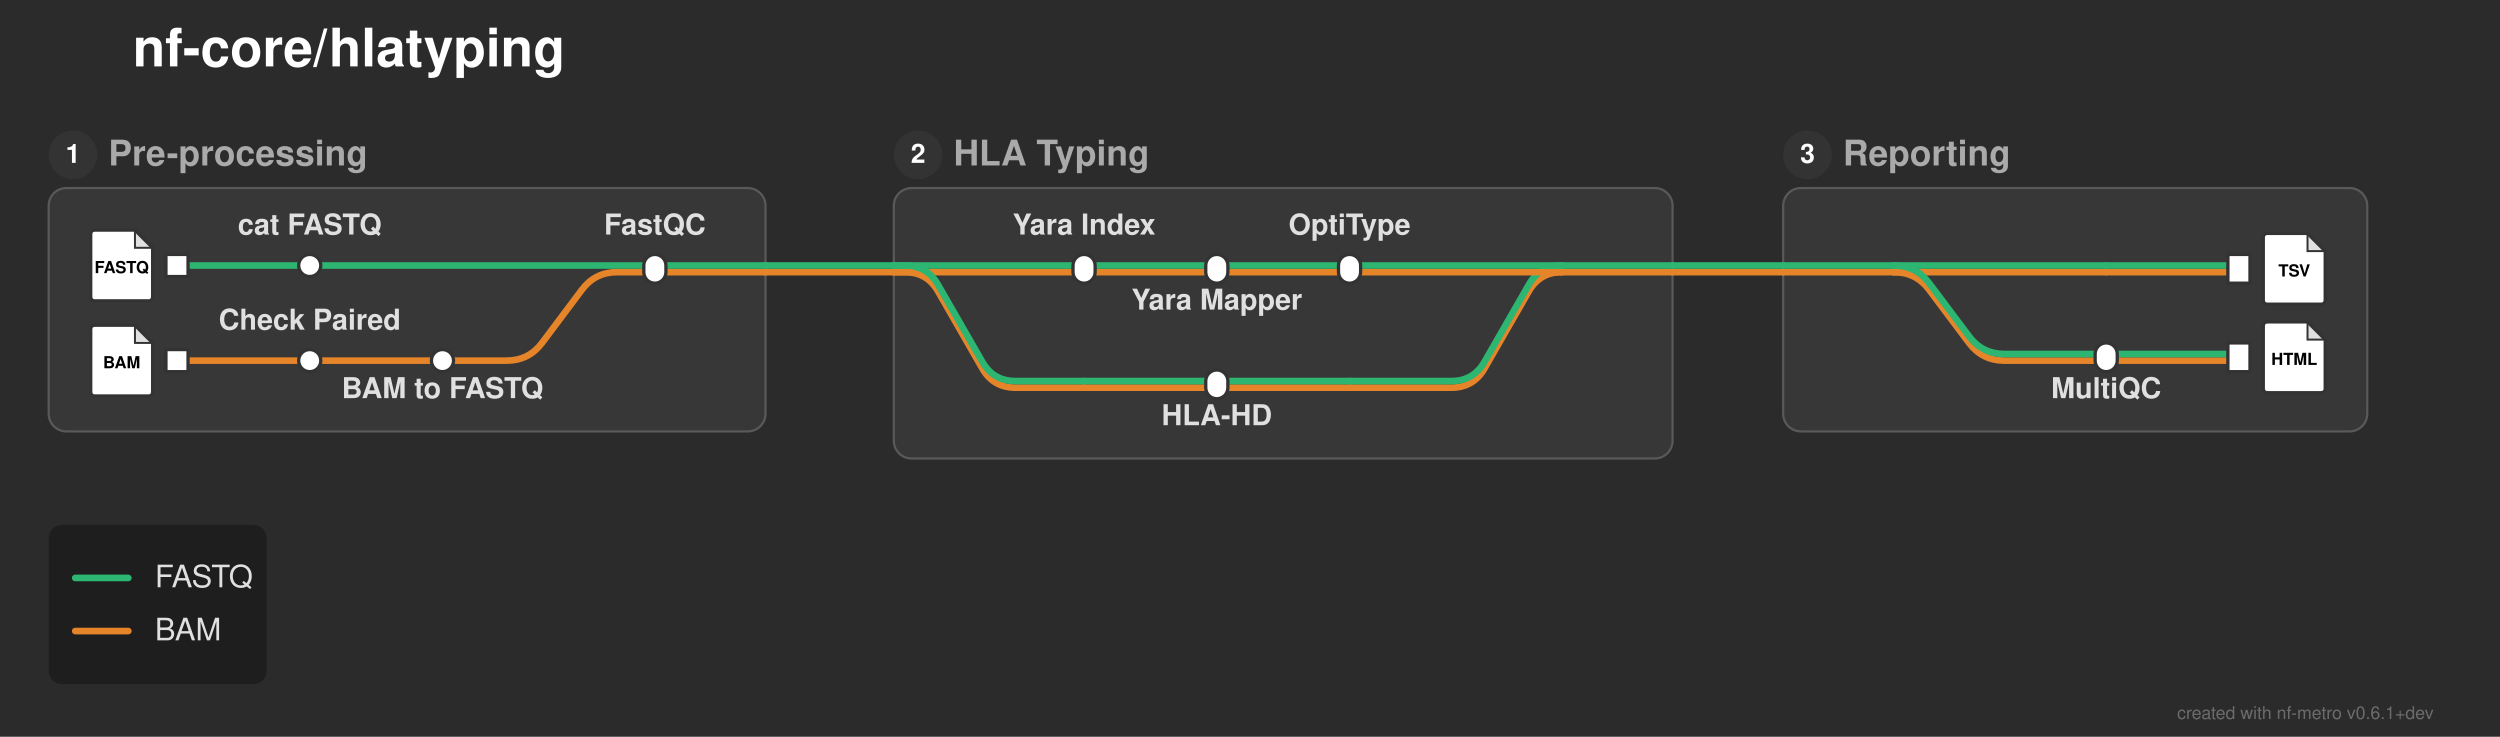
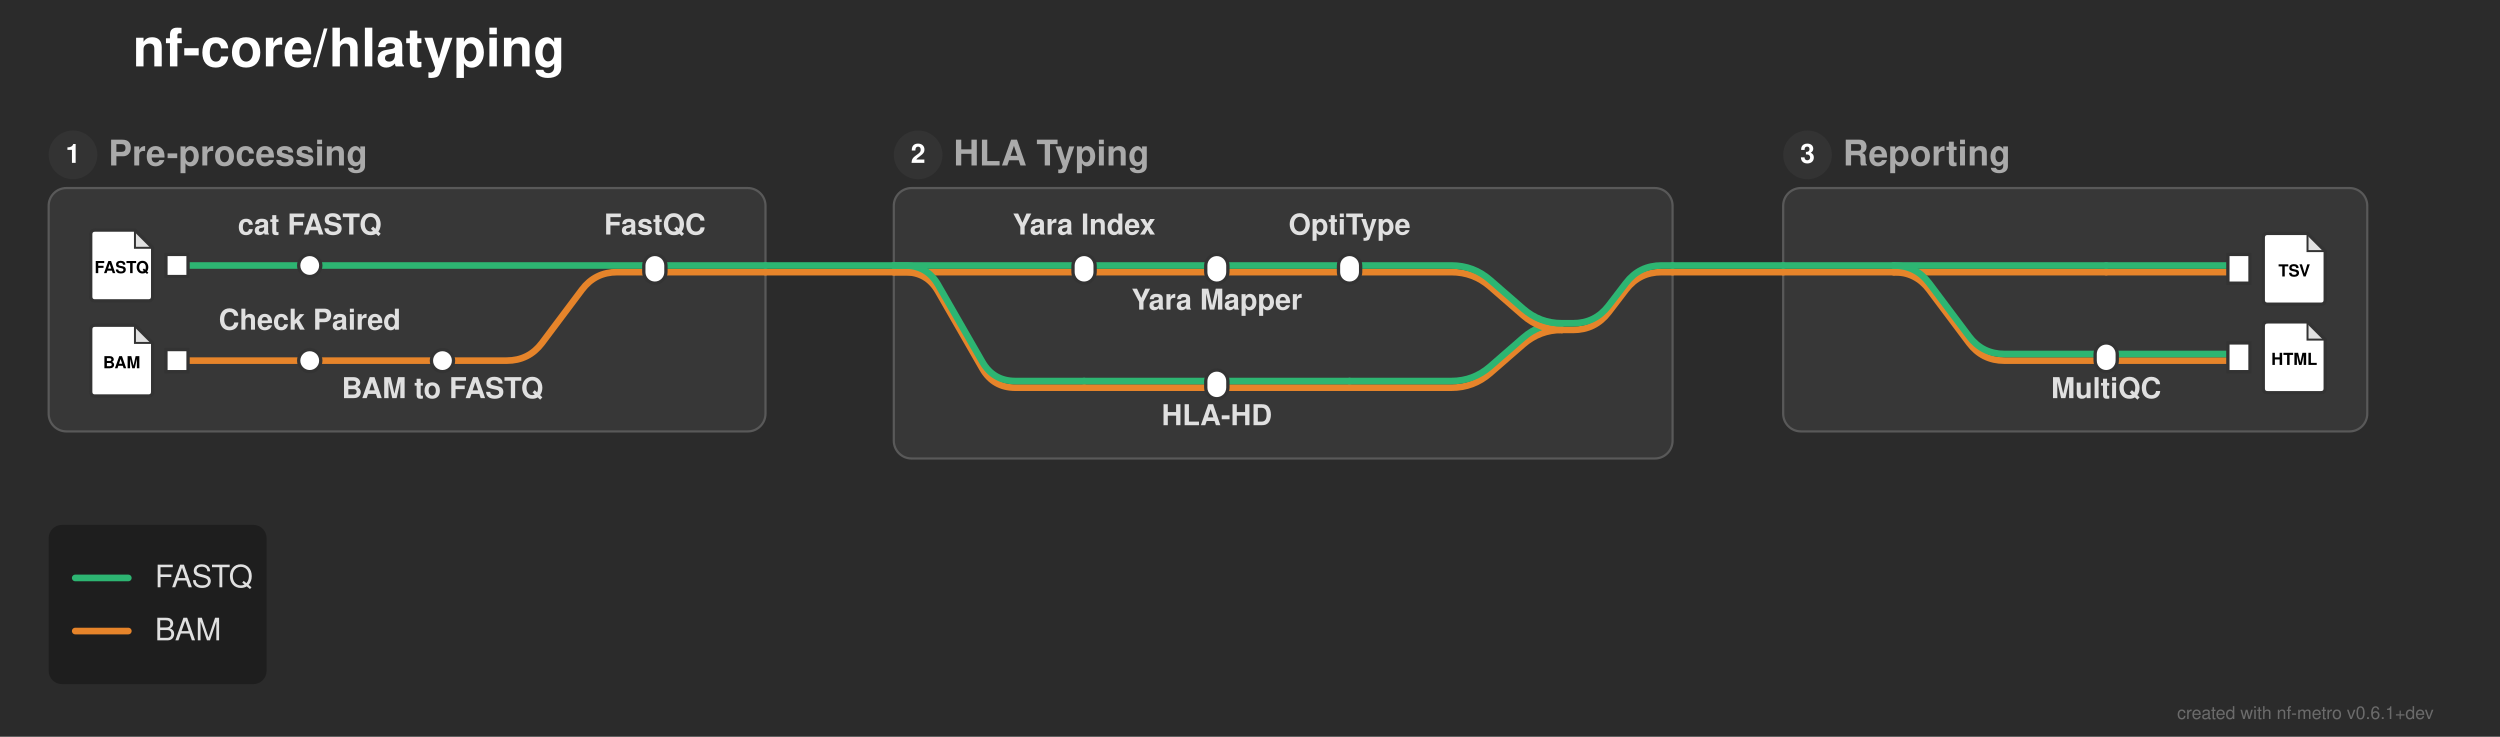
<svg xmlns="http://www.w3.org/2000/svg" width="1130" height="333" viewBox="0 0 1130 333">
  <defs>
</defs>
  <rect x="0" y="0" width="1130" height="333" fill="#2b2b2b" />
  <text x="60.0" y="30.0" font-size="24.0" fill="#ffffff" font-family="'Helvetica Neue', Helvetica, Arial, sans-serif" font-weight="bold" class="nf-metro-title">nf-core/hlatyping</text>
  <rect x="22.0" y="85.0" width="324.0" height="110.0" rx="8" ry="8" fill="#373737" stroke="#595959" stroke-width="1.0" />
  <circle cx="33.0" cy="70.0" r="11" fill="#333333" class="nf-metro-section-num-circle" />
  <text x="33.0" y="70.0" font-size="12" fill="#ffffff" font-family="'Helvetica Neue', Helvetica, Arial, sans-serif" font-weight="bold" text-anchor="middle" dy="0.3em">1</text>
  <text x="49.0" y="70.0" font-size="16.0" fill="#aaaaaa" font-family="'Helvetica Neue', Helvetica, Arial, sans-serif" font-weight="bold" dy="0.3em" class="nf-metro-section-label">Pre-processing</text>
  <rect x="404.0" y="85.0" width="352.0" height="122.233" rx="8" ry="8" fill="#373737" stroke="#595959" stroke-width="1.0" />
  <circle cx="415.0" cy="70.0" r="11" fill="#333333" class="nf-metro-section-num-circle" />
  <text x="415.0" y="70.0" font-size="12" fill="#ffffff" font-family="'Helvetica Neue', Helvetica, Arial, sans-serif" font-weight="bold" text-anchor="middle" dy="0.3em">2</text>
  <text x="431.0" y="70.0" font-size="16.0" fill="#aaaaaa" font-family="'Helvetica Neue', Helvetica, Arial, sans-serif" font-weight="bold" dy="0.3em" class="nf-metro-section-label">HLA Typing</text>
  <rect x="806.0" y="85.0" width="264.0" height="110.0" rx="8" ry="8" fill="#373737" stroke="#595959" stroke-width="1.0" />
  <circle cx="817.0" cy="70.0" r="11" fill="#333333" class="nf-metro-section-num-circle" />
  <text x="817.0" y="70.0" font-size="12" fill="#ffffff" font-family="'Helvetica Neue', Helvetica, Arial, sans-serif" font-weight="bold" text-anchor="middle" dy="0.3em">3</text>
  <text x="833.0" y="70.0" font-size="16.0" fill="#aaaaaa" font-family="'Helvetica Neue', Helvetica, Arial, sans-serif" font-weight="bold" dy="0.3em" class="nf-metro-section-label">Reporting</text>
  <path d="M490.0,175.233 L550.0,175.233" stroke="#e6842a" stroke-width="3.0" stroke-linecap="round" />
  <path d="M550.0,175.233 L610.0,175.233" stroke="#e6842a" stroke-width="3.0" stroke-linecap="round" />
-   <path d="M610.0,175.233 L656.0,175.233 Q666.0,175.233,670.98,166.562 L691.02,131.672 Q696.0,123.0,706.0,123.0 L706.0,123.0" stroke="#e6842a" stroke-width="3.0" fill="none" stroke-linecap="round" stroke-linejoin="round" />
+   <path d="M610.0,175.233 L656.0,175.233 Q666.0,175.233,673.542,168.667 L688.458,155.683 Q696.0,149.117,706.0,149.117 L706.0,149.117" stroke="#e6842a" stroke-width="3.0" fill="none" stroke-linecap="round" stroke-linejoin="round" />
  <path d="M490.0,172.233 L550.0,172.233" stroke="#2db572" stroke-width="3.0" stroke-linecap="round" />
  <path d="M550.0,172.233 L610.0,172.233" stroke="#2db572" stroke-width="3.0" stroke-linecap="round" />
-   <path d="M610.0,172.233 L656.0,172.233 Q666.0,172.233,670.98,163.562 L691.02,128.672 Q696.0,120.0,706.0,120.0 L706.0,120.0" stroke="#2db572" stroke-width="3.0" fill="none" stroke-linecap="round" stroke-linejoin="round" />
+   <path d="M610.0,172.233 L656.0,172.233 Q666.0,172.233,673.542,165.667 L688.458,152.683 Q696.0,146.117,706.0,146.117 L706.0,146.117" stroke="#2db572" stroke-width="3.0" fill="none" stroke-linecap="round" stroke-linejoin="round" />
  <path d="M80.0,163.0 L140.0,163.0" stroke="#e6842a" stroke-width="3.0" stroke-linecap="round" />
  <path d="M140.0,163.0 L200.0,163.0" stroke="#e6842a" stroke-width="3.0" stroke-linecap="round" />
  <path d="M200.0,163.0 L229.0,163.0 Q239.0,163.0,245.0,155.0 L263.0,131.0 Q269.0,123.0,279.0,123.0 L296.0,123.0" stroke="#e6842a" stroke-width="3.0" fill="none" stroke-linecap="round" stroke-linejoin="round" />
  <path d="M952.0,163.0 L1012.0,163.0" stroke="#e6842a" stroke-width="3.0" stroke-linecap="round" />
  <path d="M952.0,160.0 L1012.0,160.0" stroke="#2db572" stroke-width="3.0" stroke-linecap="round" />
+   <path d="M706.0,149.117 L711.0,149.117 Q721.0,149.117,727.08,141.177 L734.92,130.939 Q741.0,123.0,751.0,123.0 L756.0,123.0" stroke="#e6842a" stroke-width="3.0" fill="none" stroke-linecap="round" stroke-linejoin="round" />
+   <path d="M706.0,146.117 L711.0,146.117 Q721.0,146.117,727.08,138.177 L734.92,127.939 Q741.0,120.0,751.0,120.0 L756.0,120.0" stroke="#2db572" stroke-width="3.0" fill="none" stroke-linecap="round" stroke-linejoin="round" />
  <path d="M490.0,123.0 L550.0,123.0" stroke="#e6842a" stroke-width="3.0" stroke-linecap="round" />
  <path d="M550.0,123.0 L610.0,123.0" stroke="#e6842a" stroke-width="3.0" stroke-linecap="round" />
-   <path d="M610.0,123.0 L706.0,123.0" stroke="#e6842a" stroke-width="3.0" stroke-linecap="round" />
+   <path d="M610.0,123.0 L656.0,123.0 Q666.0,123.0,673.542,129.566 L688.458,142.55 Q696.0,149.117,706.0,149.117 L706.0,149.117" stroke="#e6842a" stroke-width="3.0" fill="none" stroke-linecap="round" stroke-linejoin="round" />
  <path d="M856.0,123.0 L952.0,123.0" stroke="#e6842a" stroke-width="3.0" stroke-linecap="round" />
  <path d="M952.0,123.0 L1012.0,123.0" stroke="#e6842a" stroke-width="3.0" stroke-linecap="round" />
  <path d="M856.0,123.0 L856.0,123.0 Q866.0,123.0,872.0,131.0 L890.0,155.0 Q896.0,163.0,906.0,163.0 L952.0,163.0" stroke="#e6842a" stroke-width="3.0" fill="none" stroke-linecap="round" stroke-linejoin="round" />
  <path d="M296.0,123.0 L346.0,123.0" stroke="#e6842a" stroke-width="3.0" stroke-linecap="round" />
  <path d="M404.0,123.0 L490.0,123.0" stroke="#e6842a" stroke-width="3.0" stroke-linecap="round" />
  <path d="M404.0,123.0 L409.0,123.0 Q419.0,123.0,423.98,131.672 L444.02,166.562 Q449.0,175.233,459.0,175.233 L490.0,175.233" stroke="#e6842a" stroke-width="3.0" fill="none" stroke-linecap="round" stroke-linejoin="round" />
-   <path d="M706.0,123.0 L756.0,123.0" stroke="#e6842a" stroke-width="3.0" stroke-linecap="round" />
  <path d="M806.0,123.0 L856.0,123.0" stroke="#e6842a" stroke-width="3.0" stroke-linecap="round" />
  <path d="M346.0,123.0 L404.0,123.0" stroke="#e6842a" stroke-width="3.0" stroke-linecap="round" />
  <path d="M756.0,123.0 L806.0,123.0" stroke="#e6842a" stroke-width="3.0" stroke-linecap="round" />
  <path d="M80.0,120.0 L140.0,120.0" stroke="#2db572" stroke-width="3.0" stroke-linecap="round" />
  <path d="M140.0,120.0 L296.0,120.0" stroke="#2db572" stroke-width="3.0" stroke-linecap="round" />
  <path d="M490.0,120.0 L550.0,120.0" stroke="#2db572" stroke-width="3.0" stroke-linecap="round" />
  <path d="M550.0,120.0 L610.0,120.0" stroke="#2db572" stroke-width="3.0" stroke-linecap="round" />
-   <path d="M610.0,120.0 L706.0,120.0" stroke="#2db572" stroke-width="3.0" stroke-linecap="round" />
+   <path d="M610.0,120.0 L656.0,120.0 Q666.0,120.0,673.542,126.566 L688.458,139.55 Q696.0,146.117,706.0,146.117 L706.0,146.117" stroke="#2db572" stroke-width="3.0" fill="none" stroke-linecap="round" stroke-linejoin="round" />
  <path d="M856.0,120.0 L952.0,120.0" stroke="#2db572" stroke-width="3.0" stroke-linecap="round" />
  <path d="M952.0,120.0 L1012.0,120.0" stroke="#2db572" stroke-width="3.0" stroke-linecap="round" />
  <path d="M856.0,120.0 L856.0,120.0 Q866.0,120.0,872.0,128.0 L890.0,152.0 Q896.0,160.0,906.0,160.0 L952.0,160.0" stroke="#2db572" stroke-width="3.0" fill="none" stroke-linecap="round" stroke-linejoin="round" />
  <path d="M296.0,120.0 L346.0,120.0" stroke="#2db572" stroke-width="3.0" stroke-linecap="round" />
  <path d="M404.0,120.0 L490.0,120.0" stroke="#2db572" stroke-width="3.0" stroke-linecap="round" />
  <path d="M404.0,120.0 L409.0,120.0 Q419.0,120.0,423.98,128.672 L444.02,163.562 Q449.0,172.233,459.0,172.233 L490.0,172.233" stroke="#2db572" stroke-width="3.0" fill="none" stroke-linecap="round" stroke-linejoin="round" />
-   <path d="M706.0,120.0 L756.0,120.0" stroke="#2db572" stroke-width="3.0" stroke-linecap="round" />
  <path d="M806.0,120.0 L856.0,120.0" stroke="#2db572" stroke-width="3.0" stroke-linecap="round" />
  <path d="M346.0,120.0 L404.0,120.0" stroke="#2db572" stroke-width="3.0" stroke-linecap="round" />
  <path d="M756.0,120.0 L806.0,120.0" stroke="#2db572" stroke-width="3.0" stroke-linecap="round" />
  <rect x="75.0" y="115.0" width="10.0" height="10.0" fill="#ffffff" stroke="#333333" stroke-width="1.5" />
  <path d="M43.0,104.0 L61.0,104.0 L69.0,112.0 L69.0,134.0 Q69.0,136.0,67.0,136.0 L43.0,136.0 Q41.0,136.0,41.0,134.0 L41.0,106.0 Q41.0,104.0,43.0,104.0 Z" fill="#ffffff" stroke="#333333" stroke-width="1.5" stroke-linejoin="round" />
  <path d="M61.0,104.0 L61.0,112.0 L69.0,112.0 Z" fill="#333333" opacity="0.15" stroke="none" />
  <path d="M61.0,104.0 L61.0,112.0 L69.0,112.0" fill="none" stroke="#333333" stroke-width="0.9" />
  <text x="55.0" y="121.2" font-size="7.5" fill="#000000" font-family="'Helvetica Neue', Helvetica, Arial, sans-serif" font-weight="bold" text-anchor="middle" dy="0.3em">FASTQ</text>
  <rect x="75.0" y="158.0" width="10.0" height="10.0" fill="#ffffff" stroke="#333333" stroke-width="1.5" />
  <path d="M43.0,147.0 L61.0,147.0 L69.0,155.0 L69.0,177.0 Q69.0,179.0,67.0,179.0 L43.0,179.0 Q41.0,179.0,41.0,177.0 L41.0,149.0 Q41.0,147.0,43.0,147.0 Z" fill="#ffffff" stroke="#333333" stroke-width="1.5" stroke-linejoin="round" />
  <path d="M61.0,147.0 L61.0,155.0 L69.0,155.0 Z" fill="#333333" opacity="0.15" stroke="none" />
  <path d="M61.0,147.0 L61.0,155.0 L69.0,155.0" fill="none" stroke="#333333" stroke-width="0.9" />
  <text x="55.0" y="164.2" font-size="7.5" fill="#000000" font-family="'Helvetica Neue', Helvetica, Arial, sans-serif" font-weight="bold" text-anchor="middle" dy="0.3em">BAM</text>
  <rect x="135.0" y="115.0" width="10.0" height="10.0" rx="5.0" ry="5.0" fill="#ffffff" stroke="#333333" stroke-width="1.5" />
  <rect x="135.0" y="158.0" width="10.0" height="10.0" rx="5.0" ry="5.0" fill="#ffffff" stroke="#333333" stroke-width="1.5" />
  <rect x="195.0" y="158.0" width="10.0" height="10.0" rx="5.0" ry="5.0" fill="#ffffff" stroke="#333333" stroke-width="1.5" />
  <rect x="291.0" y="115.0" width="10.0" height="13.0" rx="5.0" ry="5.0" fill="#ffffff" stroke="#333333" stroke-width="1.5" />
  <rect x="485.0" y="115.0" width="10.0" height="13.0" rx="5.0" ry="5.0" fill="#ffffff" stroke="#333333" stroke-width="1.5" />
  <rect x="545.0" y="115.0" width="10.0" height="13.0" rx="5.0" ry="5.0" fill="#ffffff" stroke="#333333" stroke-width="1.5" />
  <rect x="605.0" y="115.0" width="10.0" height="13.0" rx="5.0" ry="5.0" fill="#ffffff" stroke="#333333" stroke-width="1.5" />
  <rect x="545.0" y="167.233" width="10.0" height="13.0" rx="5.0" ry="5.0" fill="#ffffff" stroke="#333333" stroke-width="1.5" />
  <rect x="1007.0" y="115.0" width="10.0" height="13.0" fill="#ffffff" stroke="#333333" stroke-width="1.5" />
  <path d="M1025.0,105.5 L1043.0,105.5 L1051.0,113.5 L1051.0,135.5 Q1051.0,137.5,1049.0,137.5 L1025.0,137.5 Q1023.0,137.5,1023.0,135.5 L1023.0,107.5 Q1023.0,105.5,1025.0,105.5 Z" fill="#ffffff" stroke="#333333" stroke-width="1.5" stroke-linejoin="round" />
  <path d="M1043.0,105.5 L1043.0,113.5 L1051.0,113.5 Z" fill="#333333" opacity="0.15" stroke="none" />
  <path d="M1043.0,105.5 L1043.0,113.5 L1051.0,113.5" fill="none" stroke="#333333" stroke-width="0.9" />
  <text x="1037.0" y="122.7" font-size="7.5" fill="#000000" font-family="'Helvetica Neue', Helvetica, Arial, sans-serif" font-weight="bold" text-anchor="middle" dy="0.3em">TSV</text>
  <rect x="947.0" y="155.0" width="10.0" height="13.0" rx="5.0" ry="5.0" fill="#ffffff" stroke="#333333" stroke-width="1.5" />
  <rect x="1007.0" y="155.0" width="10.0" height="13.0" fill="#ffffff" stroke="#333333" stroke-width="1.5" />
  <path d="M1025.0,145.5 L1043.0,145.5 L1051.0,153.5 L1051.0,175.5 Q1051.0,177.5,1049.0,177.5 L1025.0,177.5 Q1023.0,177.5,1023.0,175.5 L1023.0,147.5 Q1023.0,145.5,1025.0,145.5 Z" fill="#ffffff" stroke="#333333" stroke-width="1.5" stroke-linejoin="round" />
  <path d="M1043.0,145.5 L1043.0,153.5 L1051.0,153.5 Z" fill="#333333" opacity="0.15" stroke="none" />
  <path d="M1043.0,145.5 L1043.0,153.5 L1051.0,153.5" fill="none" stroke="#333333" stroke-width="0.9" />
  <text x="1037.0" y="162.7" font-size="7.5" fill="#000000" font-family="'Helvetica Neue', Helvetica, Arial, sans-serif" font-weight="bold" text-anchor="middle" dy="0.3em">HTML</text>
  <text x="490.0" y="106.0" font-size="13.0" fill="#e0e0e0" font-family="'Helvetica Neue', Helvetica, Arial, sans-serif" font-weight="bold" text-anchor="middle" dominant-baseline="auto">Yara Index</text>
  <text x="550.0" y="134.0" font-size="13.0" fill="#e0e0e0" font-family="'Helvetica Neue', Helvetica, Arial, sans-serif" font-weight="bold" text-anchor="middle" dominant-baseline="hanging">Yara Mapper</text>
  <text x="140.0" y="106.0" font-size="13.0" fill="#e0e0e0" font-family="'Helvetica Neue', Helvetica, Arial, sans-serif" font-weight="bold" text-anchor="middle" dominant-baseline="auto">cat FASTQ</text>
  <text x="550.0" y="186.233" font-size="13.0" fill="#e0e0e0" font-family="'Helvetica Neue', Helvetica, Arial, sans-serif" font-weight="bold" text-anchor="middle" dominant-baseline="hanging">HLA-HD</text>
  <text x="140.0" y="149.0" font-size="13.0" fill="#e0e0e0" font-family="'Helvetica Neue', Helvetica, Arial, sans-serif" font-weight="bold" text-anchor="middle" dominant-baseline="auto">Check Paired</text>
  <text x="952.0" y="174.0" font-size="13.0" fill="#e0e0e0" font-family="'Helvetica Neue', Helvetica, Arial, sans-serif" font-weight="bold" text-anchor="middle" dominant-baseline="hanging">MultiQC</text>
  <text x="610.0" y="106.0" font-size="13.0" fill="#e0e0e0" font-family="'Helvetica Neue', Helvetica, Arial, sans-serif" font-weight="bold" text-anchor="middle" dominant-baseline="auto">OptiType</text>
  <text x="200.0" y="174.0" font-size="13.0" fill="#e0e0e0" font-family="'Helvetica Neue', Helvetica, Arial, sans-serif" font-weight="bold" text-anchor="middle" dominant-baseline="hanging">BAM to FASTQ</text>
  <text x="296.0" y="106.0" font-size="13.0" fill="#e0e0e0" font-family="'Helvetica Neue', Helvetica, Arial, sans-serif" font-weight="bold" text-anchor="middle" dominant-baseline="auto">FastQC</text>
  <rect x="22.0" y="237.233" width="98.5" height="72.0" rx="6" ry="6" fill="rgba(0, 0, 0, 0.3)" />
  <path d="M34.0,261.233 L58.0,261.233" stroke="#2db572" stroke-width="3.0" stroke-linecap="round" />
  <text x="70.0" y="261.233" font-size="14.0" fill="#e0e0e0" font-family="'Helvetica Neue', Helvetica, Arial, sans-serif" dy="0.3em">FASTQ</text>
  <path d="M34.0,285.233 L58.0,285.233" stroke="#e6842a" stroke-width="3.0" stroke-linecap="round" />
  <text x="70.0" y="285.233" font-size="14.0" fill="#e0e0e0" font-family="'Helvetica Neue', Helvetica, Arial, sans-serif" dy="0.3em">BAM</text>
  <text x="1100.0" y="325.0" font-size="8" fill="rgba(150, 150, 150, 0.6)" font-family="'Helvetica Neue', Helvetica, Arial, sans-serif" text-anchor="end">created with nf-metro v0.6.1+dev</text>
</svg>
